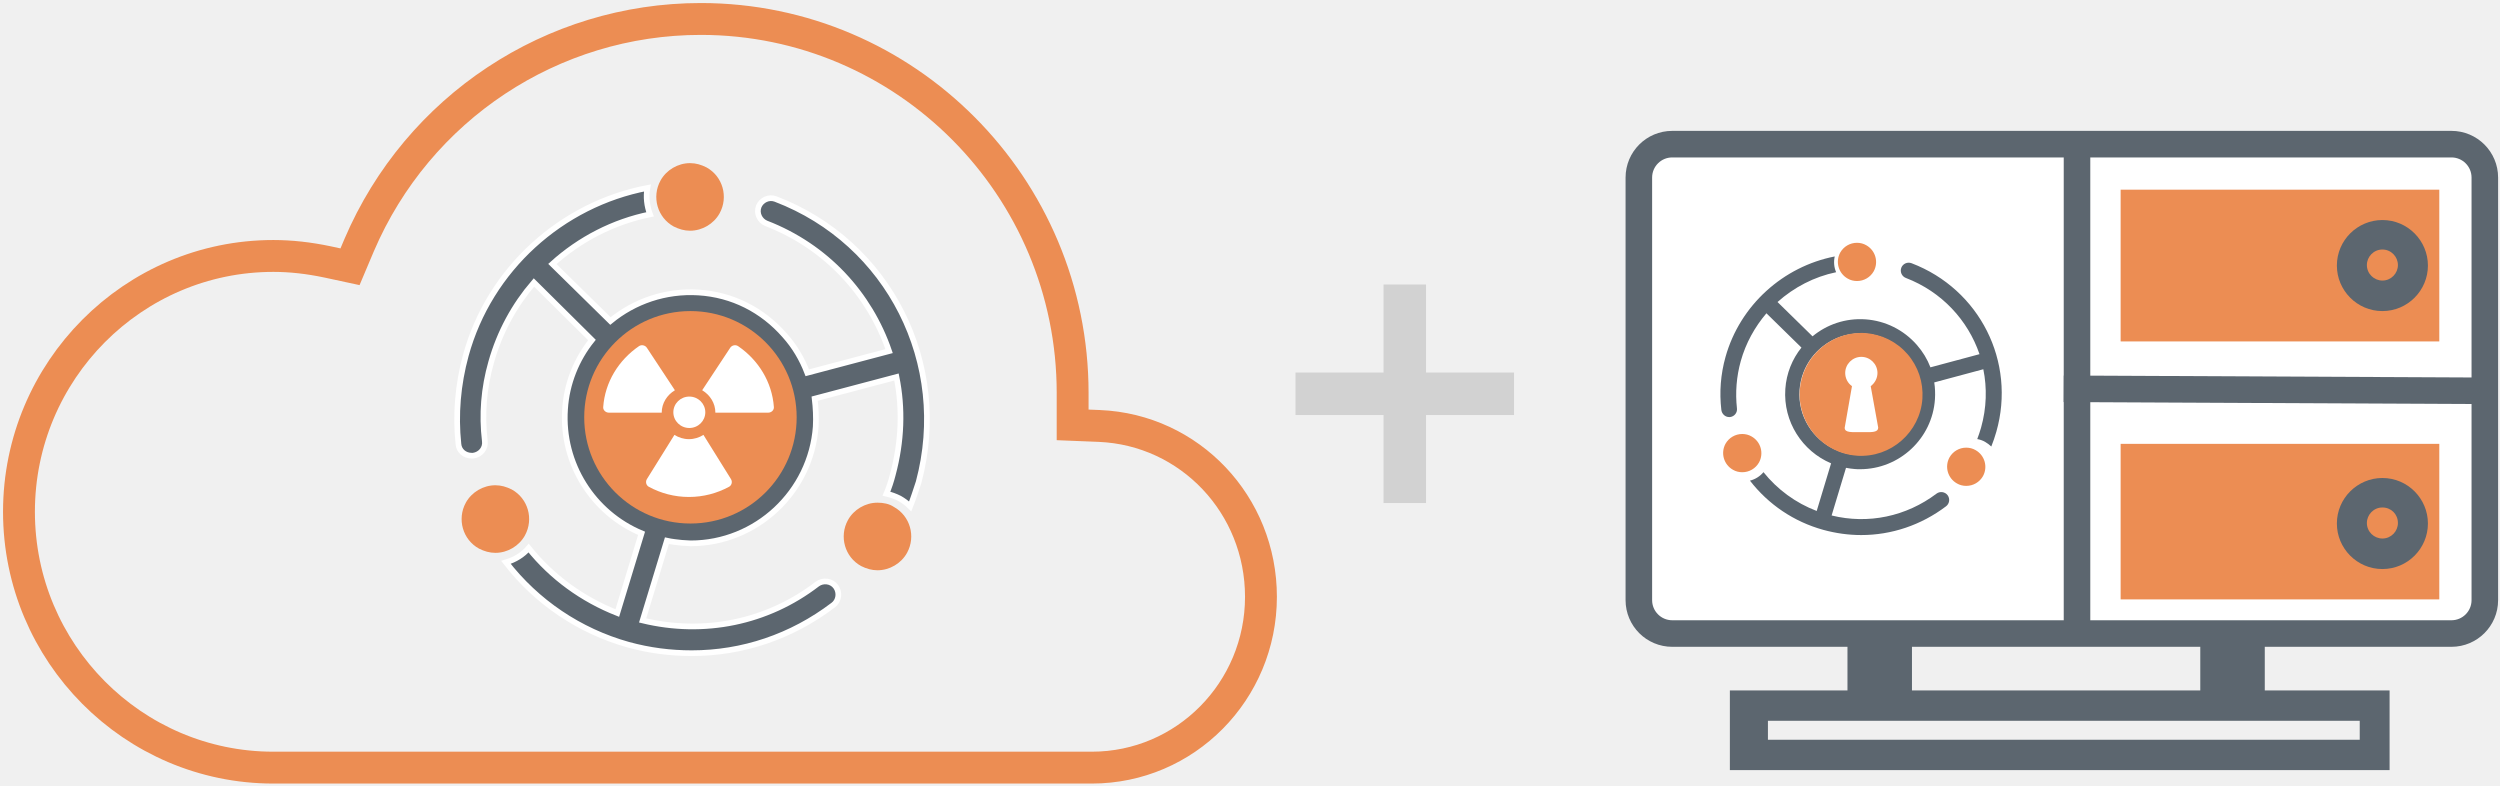
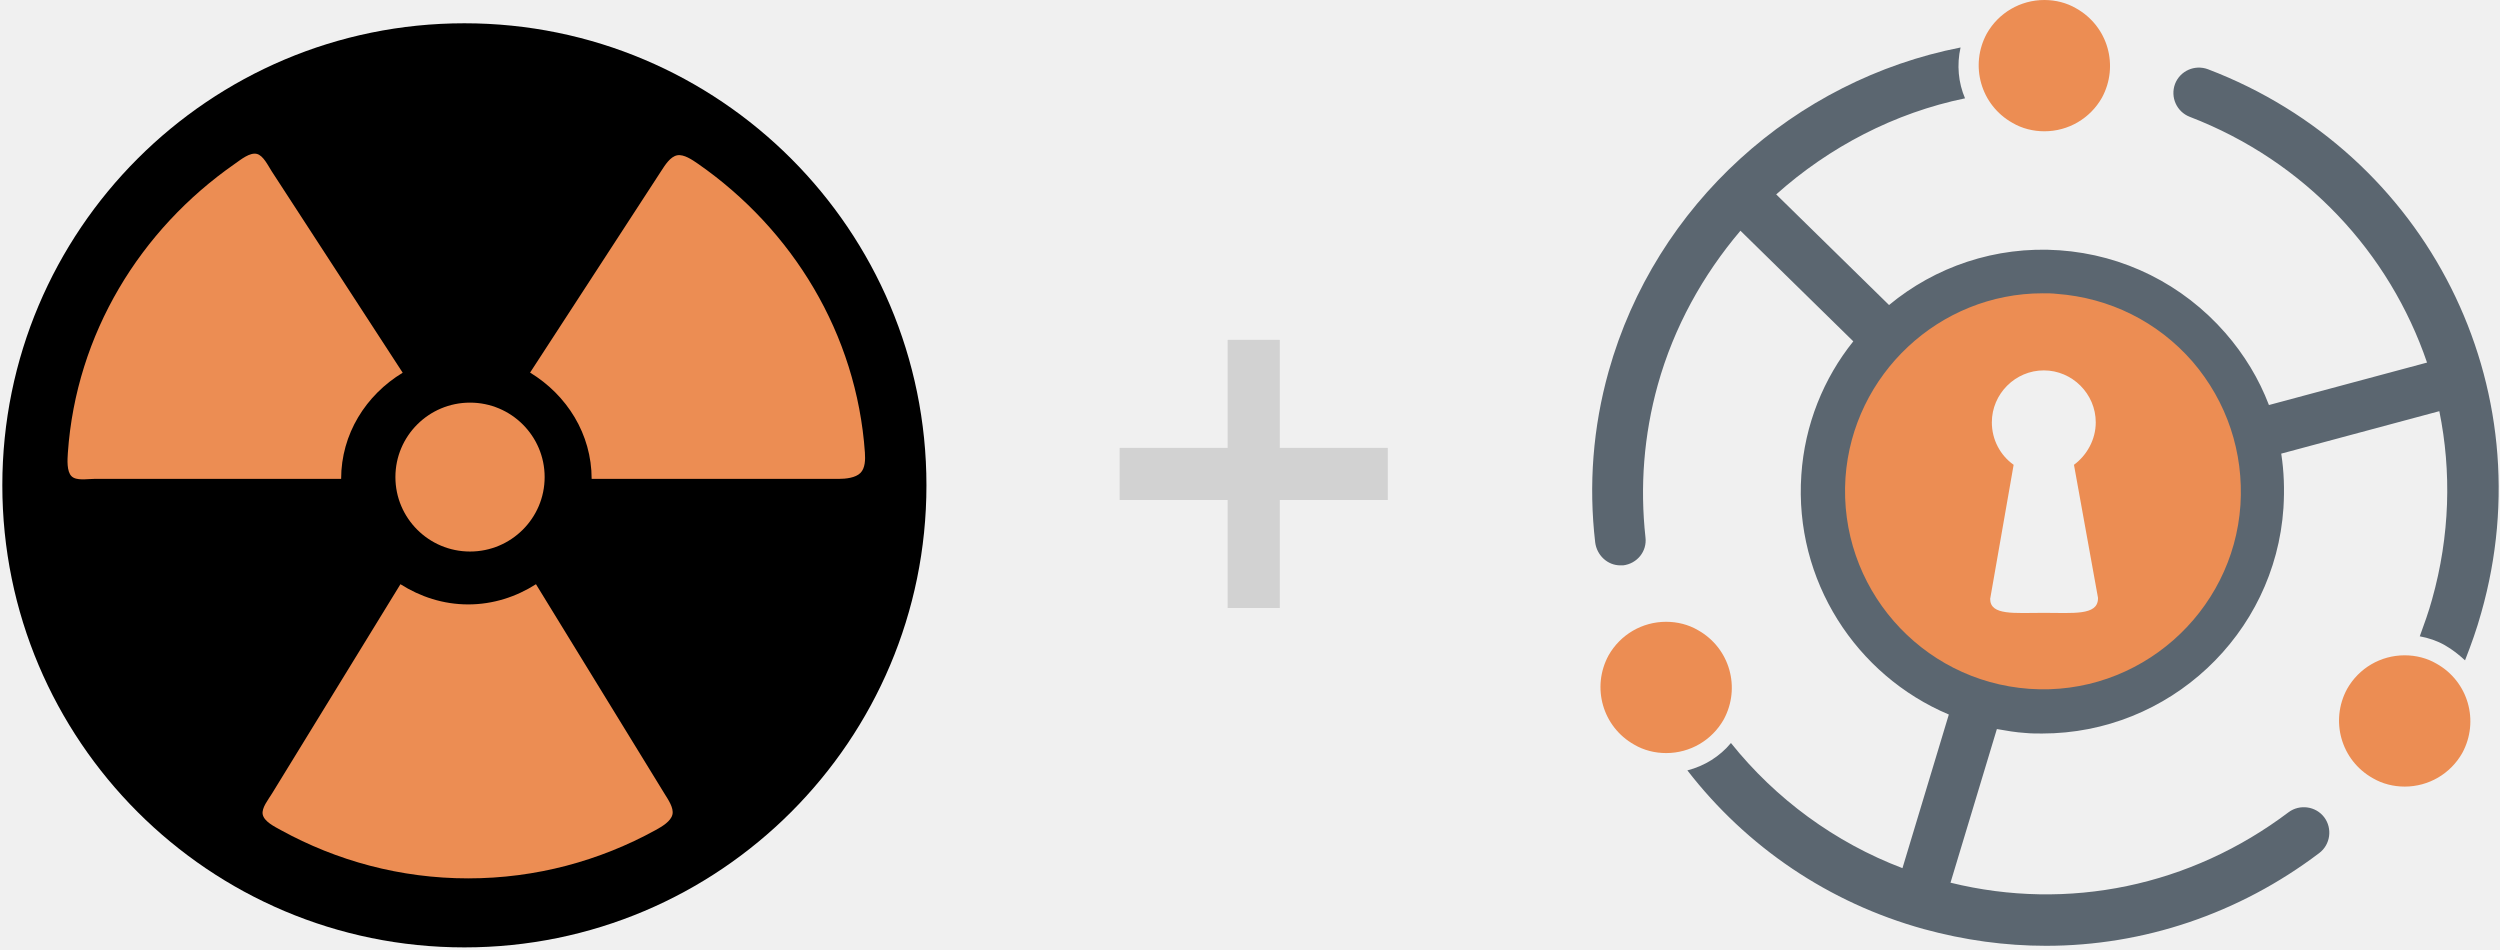
- <svg xmlns="http://www.w3.org/2000/svg" width="659px" height="207px" viewBox="0 0 659 207" version="1.1">
+ <svg xmlns="http://www.w3.org/2000/svg" width="537px" height="204px" viewBox="0 0 537 204" version="1.1">
  <g id="Page-1" stroke="none" stroke-width="1" fill="none" fill-rule="evenodd">
-     <g id="reactor-plus-fusionauth" transform="translate(4.5, 4)">
-       <g id="cloud-reactor" transform="translate(0, 0.542497)">
-         <path d="M87.763,65.775 L90.17,60.077 C105.646,23.881 141.065,0.458 180.238,0.458 C234.284,0.458 278.247,44.682 278.247,99.035 C278.247,99.221 278.247,99.221 278.247,99.777 C278.247,100.111 278.247,100.111 278.247,100.365 L278.247,107.457 L285.285,107.74 L285.29,107.74 C309.152,108.749 327.888,128.518 327.888,152.771 C327.888,177.662 307.928,197.803 283.297,197.803 L67.553,197.803 C30.559,197.803 0.5,167.504 0.5,130.365 C0.5,93.165 30.62,62.927 67.553,62.927 C72.222,62.927 76.877,63.458 81.859,64.502 L87.763,65.775 Z" id="Path" stroke="#EC8D53" stroke-width="8.4" />
-         <path d="M199.954,47.923 C198.146,47.227 196.198,48.202 195.503,49.872 C194.807,51.682 195.781,53.631 197.45,54.327 C213.31,60.451 224.717,72.98 229.865,88.013 L208.301,93.721 C206.91,90.101 204.963,86.761 202.319,83.837 C196.476,77.156 188.547,73.119 179.643,72.562 C170.879,72.005 162.671,74.928 156.41,80.079 L141.107,65.045 C148.342,58.503 157.245,53.909 166.844,51.96 C166.009,49.733 165.731,47.366 166.149,45 C143.611,49.315 124.552,66.298 118.292,89.127 C116.205,96.783 115.51,104.718 116.344,112.513 C116.483,114.323 118.014,115.575 119.822,115.575 C119.961,115.575 120.101,115.575 120.24,115.575 C122.187,115.297 123.578,113.627 123.3,111.678 C122.466,104.718 123.022,97.758 124.97,90.937 C127.196,83.002 131.091,75.903 136.238,69.917 L151.541,85.09 C147.507,90.101 144.864,96.505 144.446,103.326 C143.472,117.803 151.959,130.748 164.618,136.038 L158.219,157.058 C149.037,153.438 140.968,147.592 134.847,139.936 C133.317,141.745 131.23,142.998 128.865,143.694 C136.934,154.134 148.202,161.791 161.14,165.41 C166.705,166.941 172.27,167.637 177.835,167.637 C191.19,167.637 204.128,163.322 215.118,154.97 C216.648,153.856 216.927,151.629 215.814,150.098 C214.701,148.566 212.475,148.288 210.945,149.402 C197.728,159.563 181.034,162.904 164.897,159.006 L171.296,137.987 C172.548,138.265 173.939,138.405 175.191,138.544 C176.026,138.544 176.722,138.683 177.556,138.683 C194.807,138.683 209.275,125.18 210.527,107.919 C210.666,105.414 210.527,102.908 210.249,100.542 L231.812,94.834 C233.482,103.047 233.204,111.817 230.839,120.587 C230.421,122.257 229.865,123.928 229.169,125.598 C230.421,125.876 231.534,126.294 232.647,126.851 C233.621,127.408 234.595,128.104 235.429,128.939 C236.264,126.851 236.96,124.624 237.655,122.536 C246.002,91.354 229.865,59.338 199.954,47.923 Z M204.128,107.363 C203.154,121.979 190.355,133.254 175.609,132.28 C174.774,132.28 173.939,132.14 173.105,132.001 C170.74,131.584 168.514,130.888 166.427,129.913 C156.549,125.459 149.872,115.158 150.707,103.604 C151.124,98.314 153.072,93.303 156.132,89.405 C157.523,87.596 159.193,85.925 161.001,84.394 C165.592,80.775 171.296,78.687 177.417,78.687 C177.974,78.687 178.669,78.687 179.226,78.687 C186.321,79.244 192.859,82.445 197.589,87.874 C199.537,90.101 201.067,92.607 202.18,95.252 C203.015,97.34 203.71,99.706 203.989,101.934 C204.267,103.882 204.267,105.553 204.128,107.363 Z" id="Shape" stroke="#FFFFFF" stroke-width="1.5" fill="#5C666F" fill-rule="nonzero" />
-         <circle id="Oval" fill="#EC8D53" cx="177.5" cy="105.458" r="28" />
-         <path d="M184.071,104.235 L198.008,104.235 C198.844,104.235 199.552,103.564 199.497,102.77 C199.028,96.159 195.415,90.368 190.074,86.705 C189.394,86.243 188.428,86.453 187.987,87.124 L180.596,98.322 C182.674,99.569 184.071,101.741 184.071,104.235 Z M180.928,110.094 C179.818,110.792 178.51,111.218 177.103,111.218 C175.695,111.218 174.396,110.792 173.277,110.094 L166.024,121.743 C165.591,122.441 165.807,123.384 166.529,123.774 C169.678,125.478 173.277,126.458 177.103,126.458 C180.928,126.458 184.528,125.478 187.677,123.774 C188.398,123.384 188.615,122.432 188.182,121.743 L180.928,110.094 Z M177.205,108.276 C179.531,108.276 181.418,106.421 181.418,104.134 C181.418,101.848 179.531,99.993 177.205,99.993 C174.88,99.993 172.993,101.848 172.993,104.134 C172.993,106.421 174.88,108.276 177.205,108.276 Z M155.992,104.235 L169.929,104.235 C169.929,101.74 171.326,99.568 173.404,98.329 L166.013,87.128 C165.572,86.456 164.606,86.238 163.926,86.709 C158.585,90.373 154.972,96.166 154.503,102.778 C154.448,103.564 155.156,104.235 155.992,104.235 Z" id="Reactor-Shape" fill="#FFFFFF" fill-rule="nonzero" />
-         <path d="M126.083,123.371 C122.883,123.371 119.822,125.18 118.292,127.964 C115.927,132.28 117.457,137.709 121.77,140.075 C123.161,140.771 124.552,141.189 126.083,141.189 C129.282,141.189 132.343,139.379 133.873,136.595 C136.238,132.28 134.708,126.851 130.395,124.484 C129.004,123.788 127.613,123.371 126.083,123.371 Z" id="Path" fill="#EC8D53" fill-rule="nonzero" />
-         <path d="M226.804,127.964 C223.604,127.964 220.544,129.774 219.013,132.558 C216.648,136.873 218.179,142.302 222.491,144.669 C223.883,145.365 225.274,145.782 226.804,145.782 C230.004,145.782 233.064,143.973 234.595,141.189 C236.96,136.873 235.429,131.444 231.117,129.078 C229.865,128.243 228.334,127.964 226.804,127.964 Z" id="Path" fill="#EC8D53" fill-rule="nonzero" />
-         <path d="M177.401,38.458 C174.201,38.458 171.141,40.267 169.61,43.051 C167.245,47.366 168.776,52.795 173.088,55.162 C174.479,55.858 175.871,56.275 177.401,56.275 C180.601,56.275 183.661,54.466 185.192,51.682 C187.557,47.366 186.026,41.938 181.714,39.571 C180.322,38.875 178.931,38.458 177.401,38.458 Z" id="Path" fill="#EC8D53" fill-rule="nonzero" />
-       </g>
-       <g id="app-server" transform="translate(450.5, 163)" fill-rule="nonzero">
-         <rect id="Rectangle" stroke="#979797" stroke-width="0.8" fill="#FFFFFF" x="34.994" y="2" width="10" height="18" />
-         <polygon id="Shape" fill="#5C666F" points="48.994 21 31.994 21 31.994 0 48.994 0" />
-         <polygon id="Shape-Copy" fill="#5C666F" points="141.994 21 124.994 21 124.994 0 141.994 0" />
-         <path d="M174.994,36 L0.994,36 L0.994,15 L174.895,15 L174.895,36 L174.994,36 Z M11.025,28 L167.025,28 L167.025,23 L11.025,23 L11.025,28 Z" id="Shape" fill="#5C666F" />
-       </g>
-       <g id="Group-2" transform="translate(337, 71)" fill="#D2D2D2">
+     <g id="reactor-plus-fusionauth" transform="translate(0.5, 0)">
+       <g id="Group-2" transform="translate(240, 73)" fill="#D2D2D2">
        <rect id="Rectangle" x="23.2" y="1.8189894e-13" width="11.2" height="57.6" />
        <rect id="Rectangle" transform="translate(28.8, 28.8) rotate(-270) translate(-28.8, -28.8) " x="23.2" y="0" width="11.2" height="57.6" />
      </g>
-       <g id="FA-server" transform="translate(427.5, 34)" fill-rule="nonzero">
-         <rect id="Rectangle-Copy-10" stroke="#5C666F" stroke-width="7" fill="#FFFFFF" x="0" y="0" width="223" height="129" rx="8.8" />
-         <rect id="Rectangle" fill="#EC8D53" x="127" y="12" width="84" height="40" />
-         <rect id="Rectangle" fill="#EC8D53" x="127" y="79" width="84" height="41" />
-         <path d="M196,44 C189.318,44 184,38.545 184,32 C184,25.318 189.455,20 196,20 C202.682,20 208,25.455 208,32 C208,38.545 202.682,44 196,44 Z M196,27.773 C193.682,27.773 191.909,29.682 191.909,31.864 C191.909,34.182 193.818,35.955 196,35.955 C198.318,35.955 200.091,34.045 200.091,31.864 C200.091,29.682 198.318,27.773 196,27.773 Z" id="Shape" fill="#5C666F" />
-         <path d="M196,112 C189.318,112 184,106.545 184,100 C184,93.318 189.455,88 196,88 C202.682,88 208,93.455 208,100 C208,106.545 202.682,112 196,112 Z M196,95.773 C193.682,95.773 191.909,97.682 191.909,99.864 C191.909,102.182 193.818,103.955 196,103.955 C198.318,103.955 200.091,102.045 200.091,99.864 C200.091,97.545 198.318,95.773 196,95.773 Z" id="Shape" fill="#5C666F" />
+       <g id="reactor-logo-black" transform="translate(0, 5)">
+         <circle id="Oval" fill="#000000" cx="99.25" cy="99.25" r="99.25" />
+         <path d="M126.585,97.866 L179.615,97.866 C181.211,97.866 183.268,97.635 184.314,96.597 C185.353,95.567 185.386,93.736 185.281,92.209 C183.497,66.682 169.75,44.321 149.427,30.177 C148.17,29.311 146.391,28.094 144.976,28.356 C143.475,28.635 142.35,30.459 141.486,31.794 L113.362,75.034 C121.268,79.849 126.585,88.235 126.585,97.866 Z M114.626,120.488 C110.404,123.184 105.426,124.829 100.071,124.829 C94.715,124.829 89.772,123.184 85.515,120.488 L57.914,165.471 C57.128,166.756 55.652,168.56 55.93,169.941 C56.235,171.457 58.399,172.524 59.836,173.312 C71.817,179.893 85.515,183.674 100.071,183.674 C114.626,183.674 128.324,179.893 140.305,173.312 C141.708,172.543 143.618,171.418 143.944,169.941 C144.256,168.527 143.033,166.772 142.227,165.471 L114.626,120.488 Z M100.461,113.468 C109.31,113.468 116.49,106.305 116.49,97.476 C116.49,88.648 109.31,81.485 100.461,81.485 C91.613,81.485 84.433,88.648 84.433,97.476 C84.433,106.305 91.613,113.468 100.461,113.468 Z M19.745,97.866 L72.775,97.866 C72.775,88.232 78.092,79.845 85.997,75.061 L57.873,31.809 C57.062,30.556 56.054,28.389 54.659,28.056 C53.167,27.7 51.27,29.252 49.933,30.192 C29.609,44.34 15.862,66.707 14.078,92.241 C13.973,93.757 13.816,96.264 14.862,97.291 C15.907,98.318 18.153,97.866 19.745,97.866 Z" id="fan-blades" fill="#EC8D53" fill-rule="nonzero" />
      </g>
-       <g id="logo" transform="translate(449, 60)" fill-rule="nonzero">
-         <path d="M50.383,5.381 C49.286,4.97 48.097,5.518 47.686,6.569 C47.275,7.665 47.823,8.852 48.874,9.263 C58.38,12.917 65.236,20.407 68.298,29.359 L55.364,32.83 C54.541,30.683 53.353,28.719 51.799,26.938 C48.326,22.965 43.481,20.544 38.226,20.179 C32.97,19.813 28.034,21.549 24.286,24.655 L15.054,15.612 C19.396,11.73 24.743,8.944 30.502,7.756 C29.953,6.477 29.816,5.016 30.136,3.6 C16.608,6.249 5.183,16.388 1.344,30.09 C0.064,34.657 -0.302,39.361 0.247,44.065 C0.384,45.116 1.252,45.938 2.303,45.938 C2.395,45.938 2.441,45.938 2.532,45.938 C3.674,45.801 4.497,44.796 4.36,43.654 C3.903,39.498 4.223,35.296 5.365,31.186 C6.691,26.436 9.067,22.188 12.129,18.58 L21.361,27.623 C18.939,30.638 17.385,34.428 17.111,38.539 C16.517,47.171 21.59,54.935 29.177,58.132 L25.383,70.692 C19.853,68.591 15.009,65.028 11.353,60.461 C10.438,61.557 9.204,62.334 7.788,62.699 C12.632,68.956 19.35,73.523 27.12,75.67 C30.456,76.583 33.792,77.04 37.129,77.04 C45.081,77.04 52.896,74.437 59.477,69.459 C60.391,68.773 60.574,67.449 59.889,66.536 C59.203,65.622 57.878,65.439 56.964,66.124 C48.966,72.153 38.957,74.254 29.314,71.879 L33.107,59.319 C33.884,59.456 34.661,59.593 35.438,59.639 C35.895,59.685 36.352,59.685 36.809,59.685 C47.183,59.685 55.867,51.601 56.552,41.233 C56.644,39.726 56.598,38.265 56.37,36.803 L69.303,33.332 C70.309,38.265 70.172,43.517 68.709,48.724 C68.435,49.728 68.069,50.733 67.704,51.738 C68.435,51.875 69.121,52.103 69.76,52.469 C70.4,52.834 70.903,53.245 71.406,53.702 C71.908,52.423 72.365,51.144 72.731,49.82 C77.987,31.368 68.344,12.232 50.383,5.381 Z M52.896,41.005 C52.302,49.774 44.624,56.533 35.758,55.94 C35.255,55.894 34.752,55.848 34.25,55.757 C32.833,55.529 31.507,55.118 30.273,54.524 C24.332,51.829 20.356,45.664 20.859,38.813 C21.087,35.616 22.23,32.693 24.058,30.272 C24.88,29.176 25.886,28.171 26.983,27.304 C29.725,25.157 33.153,23.878 36.855,23.878 C37.22,23.878 37.586,23.878 37.997,23.924 C42.293,24.198 46.178,26.162 49.011,29.404 C50.154,30.729 51.068,32.236 51.754,33.835 C52.302,35.113 52.668,36.484 52.85,37.854 C52.942,38.859 52.988,39.955 52.896,41.005 Z" id="Shape" fill="#5B6670" />
-         <path d="M49.313,29.336 C46.478,26.091 42.545,24.126 38.201,23.806 C37.836,23.76 37.424,23.76 37.058,23.76 C28.599,23.76 21.511,30.387 20.917,38.842 C20.322,47.755 27.044,55.479 35.961,56.119 C44.923,56.758 52.651,49.903 53.246,41.082 C53.52,36.786 52.148,32.627 49.313,29.336 Z M37.15,49.903 C34.726,49.903 32.76,50.131 32.76,48.76 L34.68,37.791 C33.583,37.014 32.897,35.735 32.897,34.318 C32.897,31.987 34.818,30.067 37.15,30.067 C39.482,30.067 41.402,31.987 41.402,34.318 C41.402,35.735 40.671,37.014 39.619,37.791 L41.585,48.669 C41.585,48.715 41.585,48.76 41.585,48.76 C41.539,50.131 39.573,49.903 37.15,49.903 Z" id="Shape" fill="#EC8D53" />
-         <path d="M36,0 C34.156,0 32.484,0.987 31.584,2.574 C30.255,5.019 31.112,8.064 33.556,9.437 C34.285,9.866 35.143,10.08 36,10.08 C37.844,10.08 39.516,9.093 40.416,7.506 C41.745,5.061 40.888,2.016 38.444,0.643 C37.715,0.214 36.857,0 36,0 Z" id="Path" fill="#EC8D53" />
-         <path d="M5.76,50.4 C3.916,50.4 2.244,51.387 1.344,52.974 C0.015,55.419 0.872,58.464 3.316,59.837 C4.045,60.266 4.903,60.48 5.76,60.48 C7.604,60.48 9.276,59.493 10.176,57.906 C11.505,55.461 10.648,52.416 8.204,51.043 C7.475,50.614 6.617,50.4 5.76,50.4 Z" id="Path" fill="#EC8D53" />
-         <path d="M64.8,54 C62.956,54 61.284,54.987 60.384,56.574 C59.055,59.019 59.912,62.064 62.356,63.437 C63.085,63.866 63.943,64.08 64.8,64.08 C66.644,64.08 68.316,63.093 69.216,61.506 C70.545,59.061 69.688,56.016 67.244,54.643 C66.515,54.214 65.657,54 64.8,54 Z" id="Path" fill="#EC8D53" />
+       <g id="Logo" transform="translate(341.5, 0)" fill-rule="nonzero">
+         <path d="M132.288,14.88 C129.408,13.8 126.288,15.24 125.208,18 C124.128,20.88 125.568,24 128.328,25.08 C153.288,34.68 171.288,54.36 179.328,77.88 L145.368,87 C143.208,81.36 140.088,76.2 136.008,71.52 C126.888,61.08 114.168,54.72 100.368,53.76 C86.568,52.8 73.608,57.36 63.768,65.52 L39.528,41.76 C50.928,31.56 64.968,24.24 80.088,21.12 C78.648,17.76 78.288,13.92 79.128,10.2 C43.608,17.16 13.608,43.8 3.528,79.8 C0.168,91.8 -0.792,104.16 0.648,116.52 C1.008,119.28 3.288,121.44 6.048,121.44 C6.288,121.44 6.408,121.44 6.648,121.44 C9.648,121.08 11.808,118.44 11.448,115.44 C10.248,104.52 11.088,93.48 14.088,82.68 C17.568,70.2 23.808,59.04 31.848,49.56 L56.088,73.32 C49.728,81.24 45.648,91.2 44.928,102 C43.368,124.68 56.688,145.08 76.608,153.48 L66.648,186.48 C52.128,180.96 39.408,171.6 29.808,159.6 C27.408,162.48 24.168,164.52 20.448,165.48 C33.168,181.92 50.808,193.92 71.208,199.56 C79.968,201.96 88.728,203.16 97.488,203.16 C118.368,203.16 138.888,196.32 156.168,183.24 C158.568,181.44 159.048,177.96 157.248,175.56 C155.448,173.16 151.968,172.68 149.568,174.48 C128.568,190.32 102.288,195.84 76.968,189.6 L86.928,156.6 C88.968,156.96 91.008,157.32 93.048,157.44 C94.248,157.56 95.448,157.56 96.648,157.56 C123.888,157.56 146.688,136.32 148.488,109.08 C148.728,105.12 148.608,101.28 148.008,97.44 L181.968,88.32 C184.608,101.28 184.248,115.08 180.408,128.76 C179.688,131.4 178.728,134.04 177.768,136.68 C179.688,137.04 181.488,137.64 183.168,138.6 C184.848,139.56 186.168,140.64 187.488,141.84 C188.808,138.48 190.008,135.12 190.968,131.64 C204.768,83.16 179.448,32.88 132.288,14.88 Z M138.888,108.48 C137.328,131.52 117.168,149.28 93.888,147.72 C92.568,147.6 91.248,147.48 89.928,147.24 C86.208,146.64 82.728,145.56 79.488,144 C63.888,136.92 53.448,120.72 54.768,102.72 C55.368,94.32 58.368,86.64 63.168,80.28 C65.328,77.4 67.968,74.76 70.848,72.48 C78.048,66.84 87.048,63.48 96.768,63.48 C97.728,63.48 98.688,63.48 99.768,63.6 C111.048,64.32 121.248,69.48 128.688,78 C131.688,81.48 134.088,85.44 135.888,89.64 C137.328,93 138.288,96.6 138.768,100.2 C139.008,102.84 139.128,105.72 138.888,108.48 Z" id="Shape" fill="#5B6670" />
+         <path d="M128.928,77.64 C121.488,69.12 111.168,63.96 99.768,63.12 C98.808,63 97.728,63 96.768,63 C74.568,63 55.968,80.4 54.408,102.6 C52.848,126 70.488,146.28 93.888,147.96 C117.408,149.64 137.688,131.64 139.248,108.48 C139.968,97.2 136.368,86.28 128.928,77.64 Z M97.008,131.64 C90.648,131.64 85.488,132.24 85.488,128.64 L90.528,99.84 C87.648,97.8 85.848,94.44 85.848,90.72 C85.848,84.6 90.888,79.56 97.008,79.56 C103.128,79.56 108.168,84.6 108.168,90.72 C108.168,94.44 106.248,97.8 103.488,99.84 L108.648,128.4 C108.648,128.52 108.648,128.64 108.648,128.64 C108.528,132.24 103.368,131.64 97.008,131.64 Z" id="Shape" fill="#EC8D53" />
+         <path d="M97.128,0 C91.968,0 87.288,2.76 84.768,7.2 C81.048,14.04 83.448,22.56 90.288,26.4 C92.328,27.6 94.728,28.2 97.128,28.2 C102.288,28.2 106.968,25.44 109.488,21 C113.208,14.16 110.808,5.64 103.968,1.8 C101.928,0.6 99.528,0 97.128,0 Z" id="Path" fill="#EC8D53" />
+         <path d="M15.888,133.56 C10.728,133.56 6.048,136.32 3.528,140.76 C-0.192,147.6 2.208,156.12 9.048,159.96 C11.088,161.16 13.488,161.76 15.888,161.76 C21.048,161.76 25.728,159 28.248,154.56 C31.968,147.72 29.568,139.2 22.728,135.36 C20.688,134.16 18.288,133.56 15.888,133.56 Z" id="Path" fill="#EC8D53" />
+         <path d="M174.528,140.76 C169.368,140.76 164.688,143.52 162.168,147.96 C158.448,154.8 160.848,163.32 167.688,167.16 C169.728,168.36 172.128,168.96 174.528,168.96 C179.688,168.96 184.368,166.2 186.888,161.76 C190.608,154.92 188.208,146.4 181.368,142.56 C179.328,141.36 176.928,140.76 174.528,140.76 Z" id="Path" fill="#EC8D53" />
      </g>
-       <line x1="646.5" y1="99" x2="543" y2="98.5" id="Line-2" stroke="#5C666F" stroke-width="7" stroke-linecap="square" />
-       <line x1="543" y1="161.5" x2="543" y2="34.5" id="Line-2" stroke="#5C666F" stroke-width="7" stroke-linecap="square" />
    </g>
  </g>
</svg>
